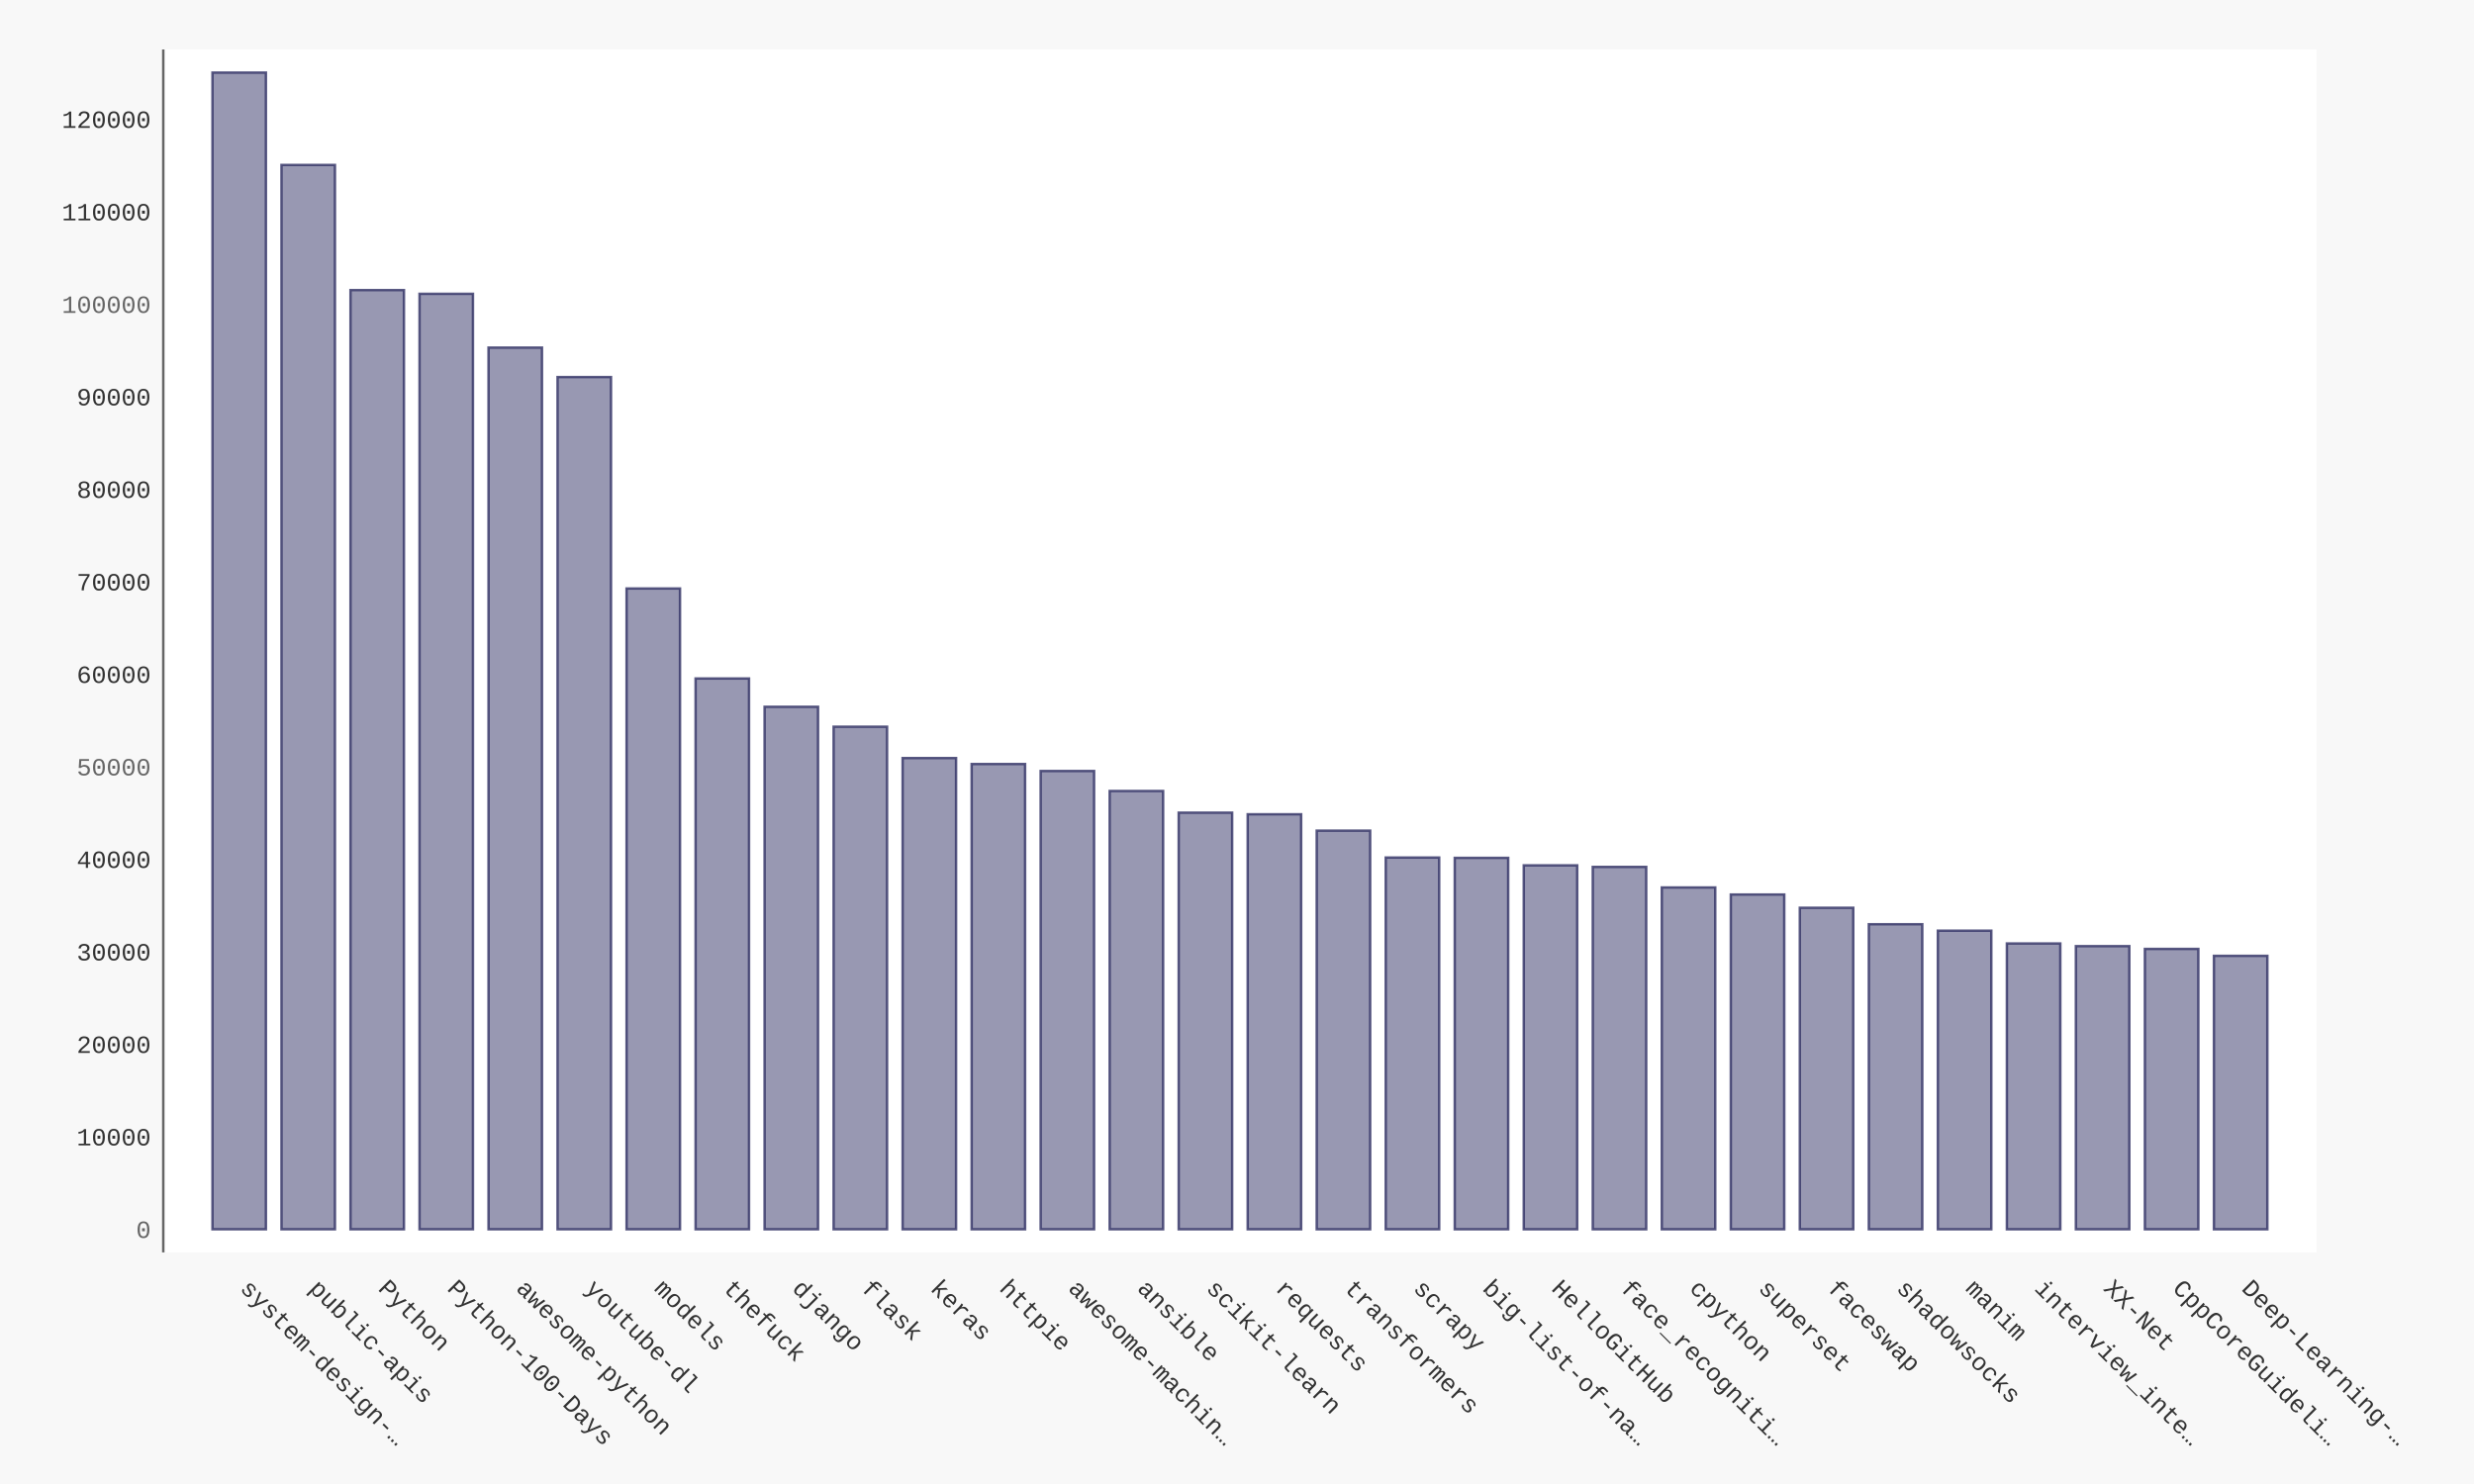
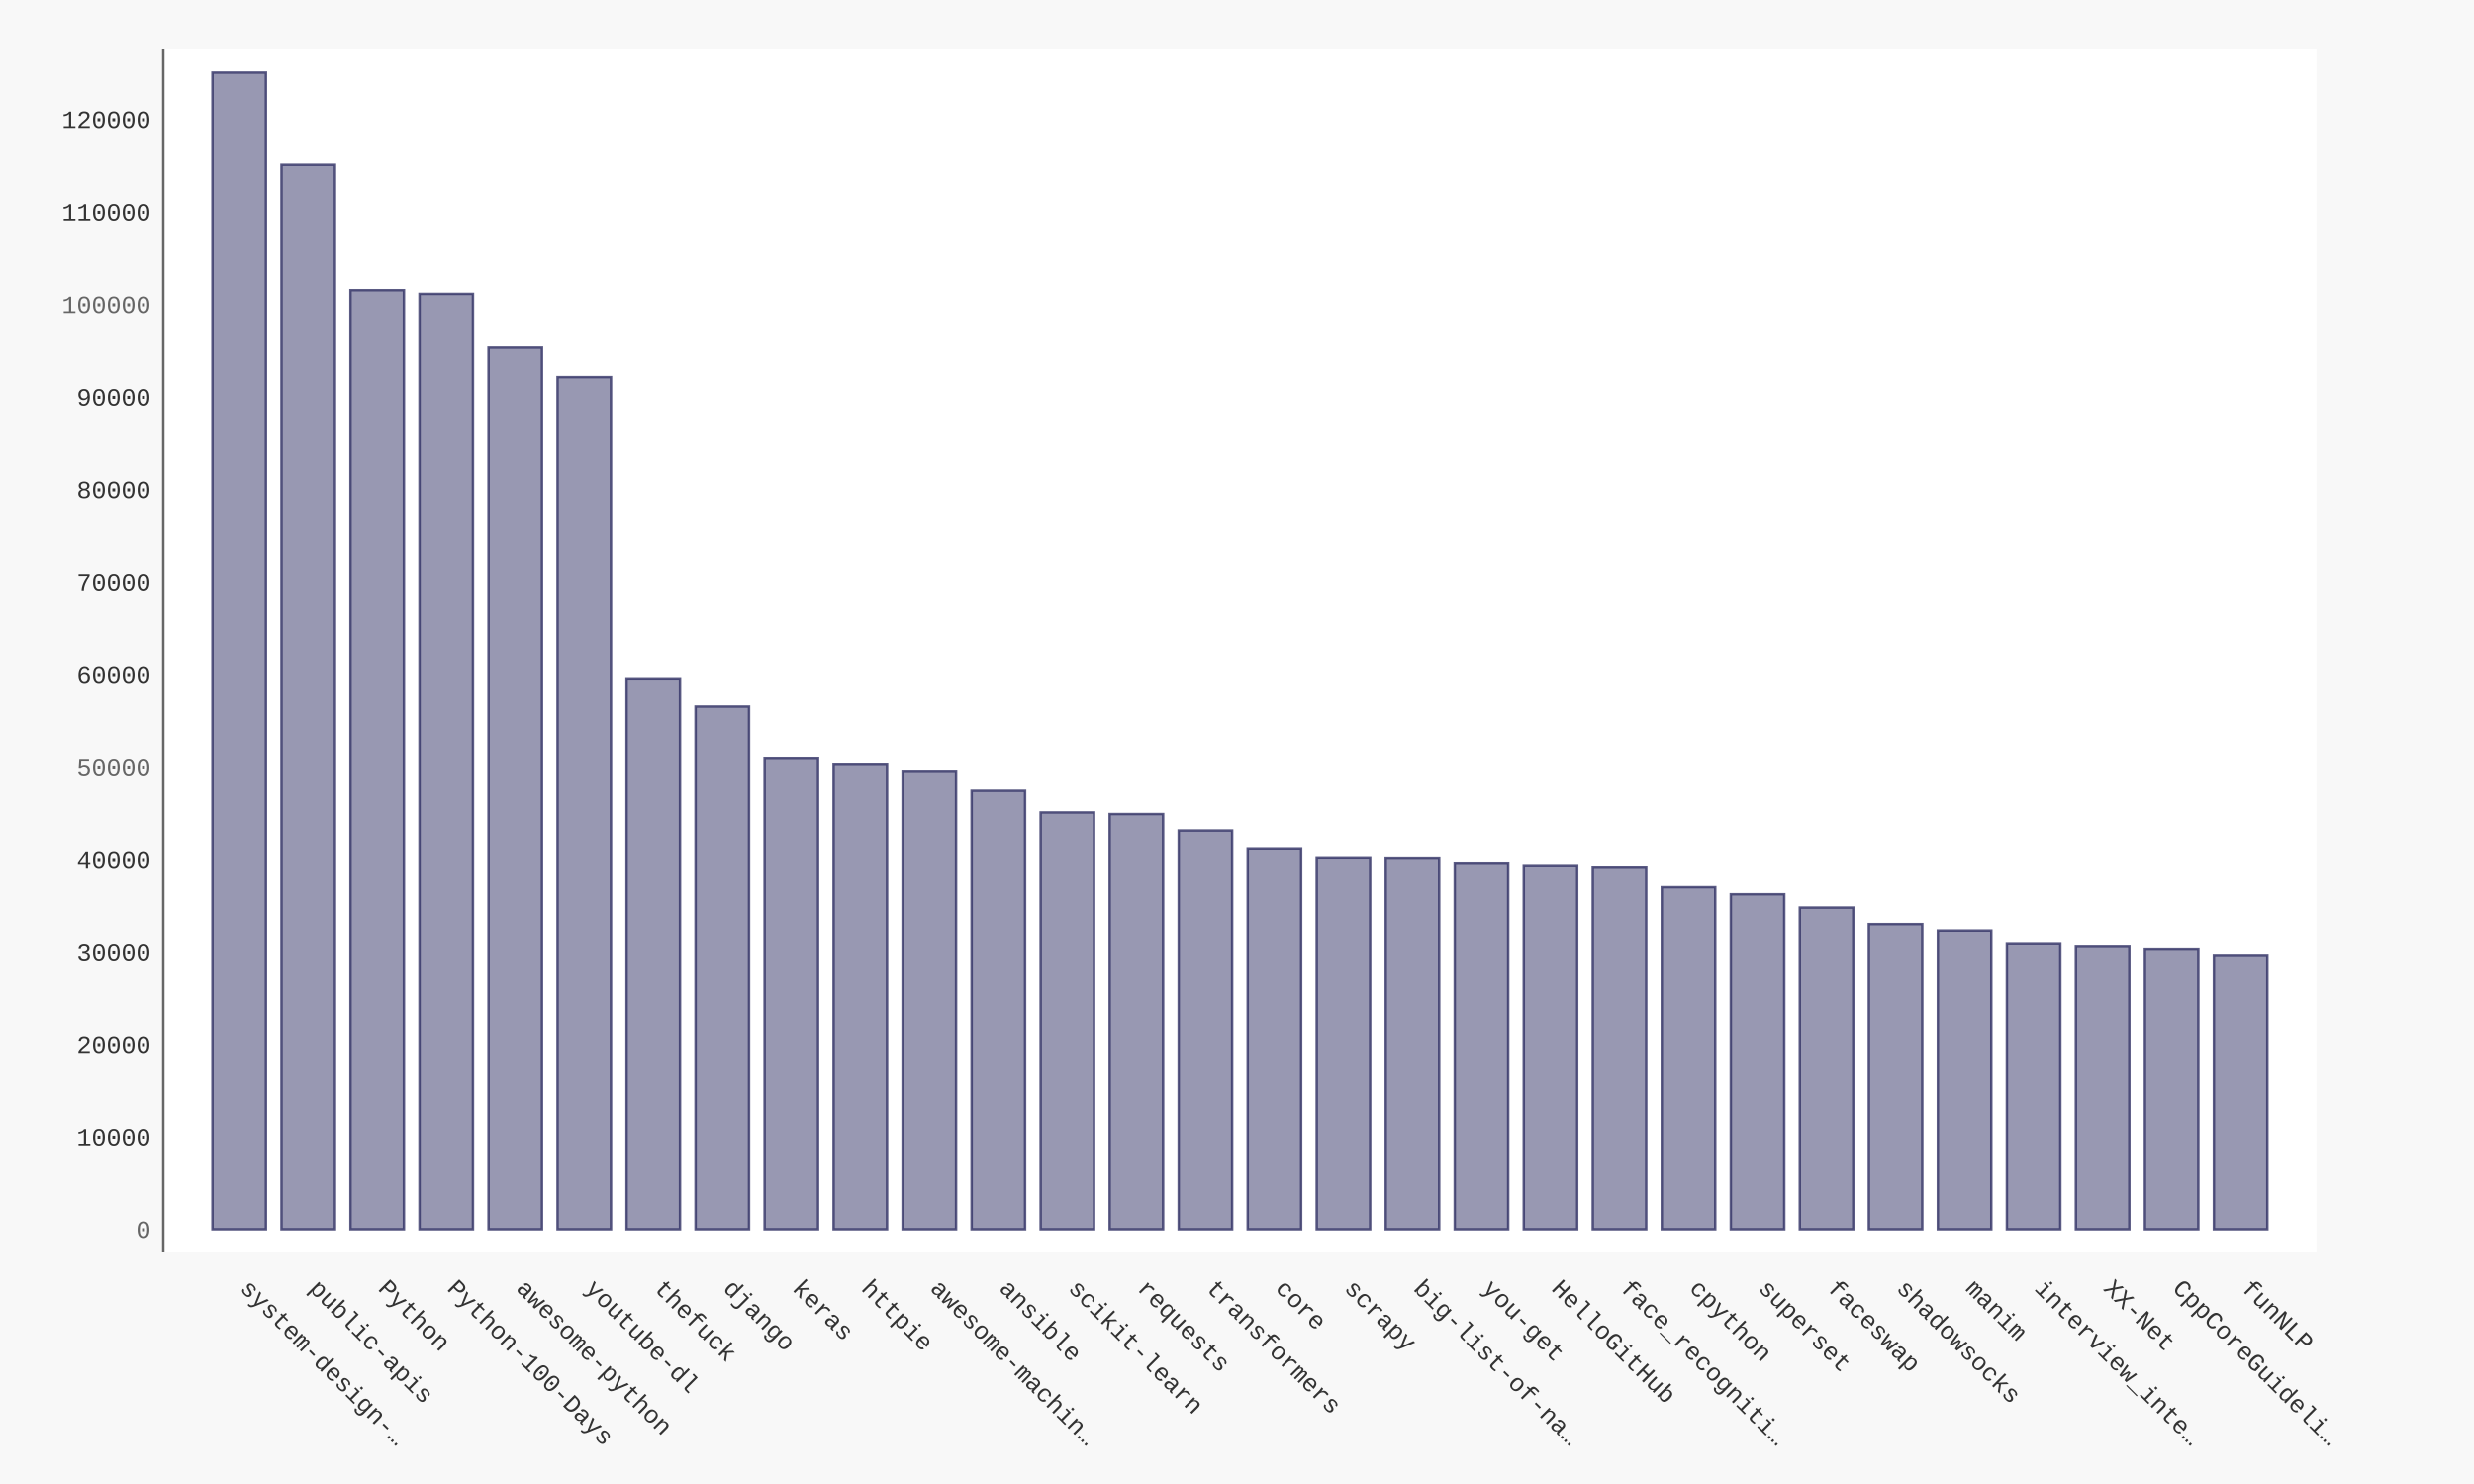
- <svg xmlns="http://www.w3.org/2000/svg" xmlns:xlink="http://www.w3.org/1999/xlink" id="chart-a53d19f3-2444-427d-b51e-643c7fe9f80d" class="pygal-chart" viewBox="0 0 1000 600">
+ <svg xmlns="http://www.w3.org/2000/svg" xmlns:xlink="http://www.w3.org/1999/xlink" id="chart-f883fb18-e5b2-44aa-9fe3-75aae80ef4ab" class="pygal-chart" viewBox="0 0 1000 600">
  <defs>
-     <style type="text/css">#chart-a53d19f3-2444-427d-b51e-643c7fe9f80d{-webkit-user-select:none;-webkit-font-smoothing:antialiased;font-family:Consolas,"Liberation Mono",Menlo,Courier,monospace}#chart-a53d19f3-2444-427d-b51e-643c7fe9f80d .title{font-family:Consolas,"Liberation Mono",Menlo,Courier,monospace;font-size:16px}#chart-a53d19f3-2444-427d-b51e-643c7fe9f80d .legends .legend text{font-family:Consolas,"Liberation Mono",Menlo,Courier,monospace;font-size:14px}#chart-a53d19f3-2444-427d-b51e-643c7fe9f80d .axis text{font-family:Consolas,"Liberation Mono",Menlo,Courier,monospace;font-size:10px}#chart-a53d19f3-2444-427d-b51e-643c7fe9f80d .axis text.major{font-family:Consolas,"Liberation Mono",Menlo,Courier,monospace;font-size:10px}#chart-a53d19f3-2444-427d-b51e-643c7fe9f80d .text-overlay text.value{font-family:Consolas,"Liberation Mono",Menlo,Courier,monospace;font-size:16px}#chart-a53d19f3-2444-427d-b51e-643c7fe9f80d .text-overlay text.label{font-family:Consolas,"Liberation Mono",Menlo,Courier,monospace;font-size:10px}#chart-a53d19f3-2444-427d-b51e-643c7fe9f80d .tooltip{font-family:Consolas,"Liberation Mono",Menlo,Courier,monospace;font-size:14px}#chart-a53d19f3-2444-427d-b51e-643c7fe9f80d text.no_data{font-family:Consolas,"Liberation Mono",Menlo,Courier,monospace;font-size:64px}
- #chart-a53d19f3-2444-427d-b51e-643c7fe9f80d{background-color:#f8f8f8}#chart-a53d19f3-2444-427d-b51e-643c7fe9f80d path,#chart-a53d19f3-2444-427d-b51e-643c7fe9f80d line,#chart-a53d19f3-2444-427d-b51e-643c7fe9f80d rect,#chart-a53d19f3-2444-427d-b51e-643c7fe9f80d circle{-webkit-transition:250ms ease-in;-moz-transition:250ms ease-in;transition:250ms ease-in}#chart-a53d19f3-2444-427d-b51e-643c7fe9f80d .graph &gt; .background{fill:#f8f8f8}#chart-a53d19f3-2444-427d-b51e-643c7fe9f80d .plot &gt; .background{fill:#ffffff}#chart-a53d19f3-2444-427d-b51e-643c7fe9f80d .graph{fill:#333}#chart-a53d19f3-2444-427d-b51e-643c7fe9f80d text.no_data{fill:#666}#chart-a53d19f3-2444-427d-b51e-643c7fe9f80d .title{fill:#666}#chart-a53d19f3-2444-427d-b51e-643c7fe9f80d .legends .legend text{fill:#333}#chart-a53d19f3-2444-427d-b51e-643c7fe9f80d .legends .legend:hover text{fill:#666}#chart-a53d19f3-2444-427d-b51e-643c7fe9f80d .axis .line{stroke:#666}#chart-a53d19f3-2444-427d-b51e-643c7fe9f80d .axis .guide.line{stroke:rgba(0,0,0,0.5)}#chart-a53d19f3-2444-427d-b51e-643c7fe9f80d .axis .major.line{stroke:#333}#chart-a53d19f3-2444-427d-b51e-643c7fe9f80d .axis text.major{fill:#666}#chart-a53d19f3-2444-427d-b51e-643c7fe9f80d .axis.y .guides:hover .guide.line,#chart-a53d19f3-2444-427d-b51e-643c7fe9f80d .line-graph .axis.x .guides:hover .guide.line,#chart-a53d19f3-2444-427d-b51e-643c7fe9f80d .stackedline-graph .axis.x .guides:hover .guide.line,#chart-a53d19f3-2444-427d-b51e-643c7fe9f80d .xy-graph .axis.x .guides:hover .guide.line{stroke:#666}#chart-a53d19f3-2444-427d-b51e-643c7fe9f80d .axis .guides:hover text{fill:#666}#chart-a53d19f3-2444-427d-b51e-643c7fe9f80d .reactive{fill-opacity:.5;stroke-opacity:.8}#chart-a53d19f3-2444-427d-b51e-643c7fe9f80d .ci{stroke:#333}#chart-a53d19f3-2444-427d-b51e-643c7fe9f80d .reactive.active,#chart-a53d19f3-2444-427d-b51e-643c7fe9f80d .active .reactive{fill-opacity:.9;stroke-opacity:.9;stroke-width:4}#chart-a53d19f3-2444-427d-b51e-643c7fe9f80d .ci .reactive.active{stroke-width:1.5}#chart-a53d19f3-2444-427d-b51e-643c7fe9f80d .series text{fill:#666}#chart-a53d19f3-2444-427d-b51e-643c7fe9f80d .tooltip rect{fill:#ffffff;stroke:#666;-webkit-transition:opacity 250ms ease-in;-moz-transition:opacity 250ms ease-in;transition:opacity 250ms ease-in}#chart-a53d19f3-2444-427d-b51e-643c7fe9f80d .tooltip .label{fill:#333}#chart-a53d19f3-2444-427d-b51e-643c7fe9f80d .tooltip .label{fill:#333}#chart-a53d19f3-2444-427d-b51e-643c7fe9f80d .tooltip .legend{font-size:.8em;fill:rgba(0,0,0,0.5)}#chart-a53d19f3-2444-427d-b51e-643c7fe9f80d .tooltip .x_label{font-size:.6em;fill:#666}#chart-a53d19f3-2444-427d-b51e-643c7fe9f80d .tooltip .xlink{font-size:.5em;text-decoration:underline}#chart-a53d19f3-2444-427d-b51e-643c7fe9f80d .tooltip .value{font-size:1.5em}#chart-a53d19f3-2444-427d-b51e-643c7fe9f80d .bound{font-size:.5em}#chart-a53d19f3-2444-427d-b51e-643c7fe9f80d .max-value{font-size:.75em;fill:rgba(0,0,0,0.5)}#chart-a53d19f3-2444-427d-b51e-643c7fe9f80d .map-element{fill:#ffffff;stroke:rgba(0,0,0,0.5) !important}#chart-a53d19f3-2444-427d-b51e-643c7fe9f80d .map-element .reactive{fill-opacity:inherit;stroke-opacity:inherit}#chart-a53d19f3-2444-427d-b51e-643c7fe9f80d .color-0,#chart-a53d19f3-2444-427d-b51e-643c7fe9f80d .color-0 a:visited{stroke:#333366;fill:#333366}#chart-a53d19f3-2444-427d-b51e-643c7fe9f80d .text-overlay .color-0 text{fill:black}
- #chart-a53d19f3-2444-427d-b51e-643c7fe9f80d text.no_data{text-anchor:middle}#chart-a53d19f3-2444-427d-b51e-643c7fe9f80d .guide.line{fill:none}#chart-a53d19f3-2444-427d-b51e-643c7fe9f80d .centered{text-anchor:middle}#chart-a53d19f3-2444-427d-b51e-643c7fe9f80d .title{text-anchor:middle}#chart-a53d19f3-2444-427d-b51e-643c7fe9f80d .legends .legend text{fill-opacity:1}#chart-a53d19f3-2444-427d-b51e-643c7fe9f80d .axis.x text{text-anchor:middle}#chart-a53d19f3-2444-427d-b51e-643c7fe9f80d .axis.x:not(.web) text[transform]{text-anchor:start}#chart-a53d19f3-2444-427d-b51e-643c7fe9f80d .axis.x:not(.web) text[transform].backwards{text-anchor:end}#chart-a53d19f3-2444-427d-b51e-643c7fe9f80d .axis.y text{text-anchor:end}#chart-a53d19f3-2444-427d-b51e-643c7fe9f80d .axis.y text[transform].backwards{text-anchor:start}#chart-a53d19f3-2444-427d-b51e-643c7fe9f80d .axis.y2 text{text-anchor:start}#chart-a53d19f3-2444-427d-b51e-643c7fe9f80d .axis.y2 text[transform].backwards{text-anchor:end}#chart-a53d19f3-2444-427d-b51e-643c7fe9f80d .axis .guide.line{stroke-dasharray:4,4}#chart-a53d19f3-2444-427d-b51e-643c7fe9f80d .axis .major.guide.line{stroke-dasharray:6,6}#chart-a53d19f3-2444-427d-b51e-643c7fe9f80d .horizontal .axis.y .guide.line,#chart-a53d19f3-2444-427d-b51e-643c7fe9f80d .horizontal .axis.y2 .guide.line,#chart-a53d19f3-2444-427d-b51e-643c7fe9f80d .vertical .axis.x .guide.line{opacity:0}#chart-a53d19f3-2444-427d-b51e-643c7fe9f80d .horizontal .axis.always_show .guide.line,#chart-a53d19f3-2444-427d-b51e-643c7fe9f80d .vertical .axis.always_show .guide.line{opacity:1 !important}#chart-a53d19f3-2444-427d-b51e-643c7fe9f80d .axis.y .guides:hover .guide.line,#chart-a53d19f3-2444-427d-b51e-643c7fe9f80d .axis.y2 .guides:hover .guide.line,#chart-a53d19f3-2444-427d-b51e-643c7fe9f80d .axis.x .guides:hover .guide.line{opacity:1}#chart-a53d19f3-2444-427d-b51e-643c7fe9f80d .axis .guides:hover text{opacity:1}#chart-a53d19f3-2444-427d-b51e-643c7fe9f80d .nofill{fill:none}#chart-a53d19f3-2444-427d-b51e-643c7fe9f80d .subtle-fill{fill-opacity:.2}#chart-a53d19f3-2444-427d-b51e-643c7fe9f80d .dot{stroke-width:1px;fill-opacity:1}#chart-a53d19f3-2444-427d-b51e-643c7fe9f80d .dot.active{stroke-width:5px}#chart-a53d19f3-2444-427d-b51e-643c7fe9f80d .dot.negative{fill:transparent}#chart-a53d19f3-2444-427d-b51e-643c7fe9f80d text,#chart-a53d19f3-2444-427d-b51e-643c7fe9f80d tspan{stroke:none !important}#chart-a53d19f3-2444-427d-b51e-643c7fe9f80d .series text.active{opacity:1}#chart-a53d19f3-2444-427d-b51e-643c7fe9f80d .tooltip rect{fill-opacity:.95;stroke-width:.5}#chart-a53d19f3-2444-427d-b51e-643c7fe9f80d .tooltip text{fill-opacity:1}#chart-a53d19f3-2444-427d-b51e-643c7fe9f80d .showable{visibility:hidden}#chart-a53d19f3-2444-427d-b51e-643c7fe9f80d .showable.shown{visibility:visible}#chart-a53d19f3-2444-427d-b51e-643c7fe9f80d .gauge-background{fill:rgba(229,229,229,1);stroke:none}#chart-a53d19f3-2444-427d-b51e-643c7fe9f80d .bg-lines{stroke:#f8f8f8;stroke-width:2px}</style>
+     <style type="text/css">#chart-f883fb18-e5b2-44aa-9fe3-75aae80ef4ab{-webkit-user-select:none;-webkit-font-smoothing:antialiased;font-family:Consolas,"Liberation Mono",Menlo,Courier,monospace}#chart-f883fb18-e5b2-44aa-9fe3-75aae80ef4ab .title{font-family:Consolas,"Liberation Mono",Menlo,Courier,monospace;font-size:16px}#chart-f883fb18-e5b2-44aa-9fe3-75aae80ef4ab .legends .legend text{font-family:Consolas,"Liberation Mono",Menlo,Courier,monospace;font-size:14px}#chart-f883fb18-e5b2-44aa-9fe3-75aae80ef4ab .axis text{font-family:Consolas,"Liberation Mono",Menlo,Courier,monospace;font-size:10px}#chart-f883fb18-e5b2-44aa-9fe3-75aae80ef4ab .axis text.major{font-family:Consolas,"Liberation Mono",Menlo,Courier,monospace;font-size:10px}#chart-f883fb18-e5b2-44aa-9fe3-75aae80ef4ab .text-overlay text.value{font-family:Consolas,"Liberation Mono",Menlo,Courier,monospace;font-size:16px}#chart-f883fb18-e5b2-44aa-9fe3-75aae80ef4ab .text-overlay text.label{font-family:Consolas,"Liberation Mono",Menlo,Courier,monospace;font-size:10px}#chart-f883fb18-e5b2-44aa-9fe3-75aae80ef4ab .tooltip{font-family:Consolas,"Liberation Mono",Menlo,Courier,monospace;font-size:14px}#chart-f883fb18-e5b2-44aa-9fe3-75aae80ef4ab text.no_data{font-family:Consolas,"Liberation Mono",Menlo,Courier,monospace;font-size:64px}
+ #chart-f883fb18-e5b2-44aa-9fe3-75aae80ef4ab{background-color:#f8f8f8}#chart-f883fb18-e5b2-44aa-9fe3-75aae80ef4ab path,#chart-f883fb18-e5b2-44aa-9fe3-75aae80ef4ab line,#chart-f883fb18-e5b2-44aa-9fe3-75aae80ef4ab rect,#chart-f883fb18-e5b2-44aa-9fe3-75aae80ef4ab circle{-webkit-transition:250ms ease-in;-moz-transition:250ms ease-in;transition:250ms ease-in}#chart-f883fb18-e5b2-44aa-9fe3-75aae80ef4ab .graph &gt; .background{fill:#f8f8f8}#chart-f883fb18-e5b2-44aa-9fe3-75aae80ef4ab .plot &gt; .background{fill:#ffffff}#chart-f883fb18-e5b2-44aa-9fe3-75aae80ef4ab .graph{fill:#333}#chart-f883fb18-e5b2-44aa-9fe3-75aae80ef4ab text.no_data{fill:#666}#chart-f883fb18-e5b2-44aa-9fe3-75aae80ef4ab .title{fill:#666}#chart-f883fb18-e5b2-44aa-9fe3-75aae80ef4ab .legends .legend text{fill:#333}#chart-f883fb18-e5b2-44aa-9fe3-75aae80ef4ab .legends .legend:hover text{fill:#666}#chart-f883fb18-e5b2-44aa-9fe3-75aae80ef4ab .axis .line{stroke:#666}#chart-f883fb18-e5b2-44aa-9fe3-75aae80ef4ab .axis .guide.line{stroke:rgba(0,0,0,0.5)}#chart-f883fb18-e5b2-44aa-9fe3-75aae80ef4ab .axis .major.line{stroke:#333}#chart-f883fb18-e5b2-44aa-9fe3-75aae80ef4ab .axis text.major{fill:#666}#chart-f883fb18-e5b2-44aa-9fe3-75aae80ef4ab .axis.y .guides:hover .guide.line,#chart-f883fb18-e5b2-44aa-9fe3-75aae80ef4ab .line-graph .axis.x .guides:hover .guide.line,#chart-f883fb18-e5b2-44aa-9fe3-75aae80ef4ab .stackedline-graph .axis.x .guides:hover .guide.line,#chart-f883fb18-e5b2-44aa-9fe3-75aae80ef4ab .xy-graph .axis.x .guides:hover .guide.line{stroke:#666}#chart-f883fb18-e5b2-44aa-9fe3-75aae80ef4ab .axis .guides:hover text{fill:#666}#chart-f883fb18-e5b2-44aa-9fe3-75aae80ef4ab .reactive{fill-opacity:.5;stroke-opacity:.8}#chart-f883fb18-e5b2-44aa-9fe3-75aae80ef4ab .ci{stroke:#333}#chart-f883fb18-e5b2-44aa-9fe3-75aae80ef4ab .reactive.active,#chart-f883fb18-e5b2-44aa-9fe3-75aae80ef4ab .active .reactive{fill-opacity:.9;stroke-opacity:.9;stroke-width:4}#chart-f883fb18-e5b2-44aa-9fe3-75aae80ef4ab .ci .reactive.active{stroke-width:1.5}#chart-f883fb18-e5b2-44aa-9fe3-75aae80ef4ab .series text{fill:#666}#chart-f883fb18-e5b2-44aa-9fe3-75aae80ef4ab .tooltip rect{fill:#ffffff;stroke:#666;-webkit-transition:opacity 250ms ease-in;-moz-transition:opacity 250ms ease-in;transition:opacity 250ms ease-in}#chart-f883fb18-e5b2-44aa-9fe3-75aae80ef4ab .tooltip .label{fill:#333}#chart-f883fb18-e5b2-44aa-9fe3-75aae80ef4ab .tooltip .label{fill:#333}#chart-f883fb18-e5b2-44aa-9fe3-75aae80ef4ab .tooltip .legend{font-size:.8em;fill:rgba(0,0,0,0.5)}#chart-f883fb18-e5b2-44aa-9fe3-75aae80ef4ab .tooltip .x_label{font-size:.6em;fill:#666}#chart-f883fb18-e5b2-44aa-9fe3-75aae80ef4ab .tooltip .xlink{font-size:.5em;text-decoration:underline}#chart-f883fb18-e5b2-44aa-9fe3-75aae80ef4ab .tooltip .value{font-size:1.5em}#chart-f883fb18-e5b2-44aa-9fe3-75aae80ef4ab .bound{font-size:.5em}#chart-f883fb18-e5b2-44aa-9fe3-75aae80ef4ab .max-value{font-size:.75em;fill:rgba(0,0,0,0.5)}#chart-f883fb18-e5b2-44aa-9fe3-75aae80ef4ab .map-element{fill:#ffffff;stroke:rgba(0,0,0,0.5) !important}#chart-f883fb18-e5b2-44aa-9fe3-75aae80ef4ab .map-element .reactive{fill-opacity:inherit;stroke-opacity:inherit}#chart-f883fb18-e5b2-44aa-9fe3-75aae80ef4ab .color-0,#chart-f883fb18-e5b2-44aa-9fe3-75aae80ef4ab .color-0 a:visited{stroke:#333366;fill:#333366}#chart-f883fb18-e5b2-44aa-9fe3-75aae80ef4ab .text-overlay .color-0 text{fill:black}
+ #chart-f883fb18-e5b2-44aa-9fe3-75aae80ef4ab text.no_data{text-anchor:middle}#chart-f883fb18-e5b2-44aa-9fe3-75aae80ef4ab .guide.line{fill:none}#chart-f883fb18-e5b2-44aa-9fe3-75aae80ef4ab .centered{text-anchor:middle}#chart-f883fb18-e5b2-44aa-9fe3-75aae80ef4ab .title{text-anchor:middle}#chart-f883fb18-e5b2-44aa-9fe3-75aae80ef4ab .legends .legend text{fill-opacity:1}#chart-f883fb18-e5b2-44aa-9fe3-75aae80ef4ab .axis.x text{text-anchor:middle}#chart-f883fb18-e5b2-44aa-9fe3-75aae80ef4ab .axis.x:not(.web) text[transform]{text-anchor:start}#chart-f883fb18-e5b2-44aa-9fe3-75aae80ef4ab .axis.x:not(.web) text[transform].backwards{text-anchor:end}#chart-f883fb18-e5b2-44aa-9fe3-75aae80ef4ab .axis.y text{text-anchor:end}#chart-f883fb18-e5b2-44aa-9fe3-75aae80ef4ab .axis.y text[transform].backwards{text-anchor:start}#chart-f883fb18-e5b2-44aa-9fe3-75aae80ef4ab .axis.y2 text{text-anchor:start}#chart-f883fb18-e5b2-44aa-9fe3-75aae80ef4ab .axis.y2 text[transform].backwards{text-anchor:end}#chart-f883fb18-e5b2-44aa-9fe3-75aae80ef4ab .axis .guide.line{stroke-dasharray:4,4}#chart-f883fb18-e5b2-44aa-9fe3-75aae80ef4ab .axis .major.guide.line{stroke-dasharray:6,6}#chart-f883fb18-e5b2-44aa-9fe3-75aae80ef4ab .horizontal .axis.y .guide.line,#chart-f883fb18-e5b2-44aa-9fe3-75aae80ef4ab .horizontal .axis.y2 .guide.line,#chart-f883fb18-e5b2-44aa-9fe3-75aae80ef4ab .vertical .axis.x .guide.line{opacity:0}#chart-f883fb18-e5b2-44aa-9fe3-75aae80ef4ab .horizontal .axis.always_show .guide.line,#chart-f883fb18-e5b2-44aa-9fe3-75aae80ef4ab .vertical .axis.always_show .guide.line{opacity:1 !important}#chart-f883fb18-e5b2-44aa-9fe3-75aae80ef4ab .axis.y .guides:hover .guide.line,#chart-f883fb18-e5b2-44aa-9fe3-75aae80ef4ab .axis.y2 .guides:hover .guide.line,#chart-f883fb18-e5b2-44aa-9fe3-75aae80ef4ab .axis.x .guides:hover .guide.line{opacity:1}#chart-f883fb18-e5b2-44aa-9fe3-75aae80ef4ab .axis .guides:hover text{opacity:1}#chart-f883fb18-e5b2-44aa-9fe3-75aae80ef4ab .nofill{fill:none}#chart-f883fb18-e5b2-44aa-9fe3-75aae80ef4ab .subtle-fill{fill-opacity:.2}#chart-f883fb18-e5b2-44aa-9fe3-75aae80ef4ab .dot{stroke-width:1px;fill-opacity:1}#chart-f883fb18-e5b2-44aa-9fe3-75aae80ef4ab .dot.active{stroke-width:5px}#chart-f883fb18-e5b2-44aa-9fe3-75aae80ef4ab .dot.negative{fill:transparent}#chart-f883fb18-e5b2-44aa-9fe3-75aae80ef4ab text,#chart-f883fb18-e5b2-44aa-9fe3-75aae80ef4ab tspan{stroke:none !important}#chart-f883fb18-e5b2-44aa-9fe3-75aae80ef4ab .series text.active{opacity:1}#chart-f883fb18-e5b2-44aa-9fe3-75aae80ef4ab .tooltip rect{fill-opacity:.95;stroke-width:.5}#chart-f883fb18-e5b2-44aa-9fe3-75aae80ef4ab .tooltip text{fill-opacity:1}#chart-f883fb18-e5b2-44aa-9fe3-75aae80ef4ab .showable{visibility:hidden}#chart-f883fb18-e5b2-44aa-9fe3-75aae80ef4ab .showable.shown{visibility:visible}#chart-f883fb18-e5b2-44aa-9fe3-75aae80ef4ab .gauge-background{fill:rgba(229,229,229,1);stroke:none}#chart-f883fb18-e5b2-44aa-9fe3-75aae80ef4ab .bg-lines{stroke:#f8f8f8;stroke-width:2px}</style>
  </defs>
  <g class="graph bar-graph vertical">
    <rect x="0" y="0" width="1000" height="600" class="background" />
    <g transform="translate(66, 20)" class="plot">
      <rect x="0" y="0" width="870.36" height="486.36" class="background" />
      <g class="axis y">
        <g class="guides">
          <text x="-5" y="480.507" class="major">0</text>
        </g>
        <g class="guides">
-           <text x="-5" y="443.106" class="">10000</text>
-         </g>
-         <g class="guides">
-           <text x="-5" y="405.705" class="">20000</text>
-         </g>
-         <g class="guides">
-           <text x="-5" y="368.304" class="">30000</text>
-         </g>
-         <g class="guides">
-           <text x="-5" y="330.903" class="">40000</text>
-         </g>
-         <g class="guides">
-           <text x="-5" y="293.502" class="major">50000</text>
-         </g>
-         <g class="guides">
-           <text x="-5" y="256.101" class="">60000</text>
-         </g>
-         <g class="guides">
-           <text x="-5" y="218.701" class="">70000</text>
-         </g>
-         <g class="guides">
-           <text x="-5" y="181.3" class="">80000</text>
-         </g>
-         <g class="guides">
-           <text x="-5" y="143.899" class="">90000</text>
-         </g>
-         <g class="guides">
-           <text x="-5" y="106.498" class="major">100000</text>
-         </g>
-         <g class="guides">
-           <text x="-5" y="69.097" class="">110000</text>
-         </g>
-         <g class="guides">
-           <text x="-5" y="31.696" class="">120000</text>
+           <text x="-5" y="443.107" class="">10000</text>
+         </g>
+         <g class="guides">
+           <text x="-5" y="405.707" class="">20000</text>
+         </g>
+         <g class="guides">
+           <text x="-5" y="368.306" class="">30000</text>
+         </g>
+         <g class="guides">
+           <text x="-5" y="330.906" class="">40000</text>
+         </g>
+         <g class="guides">
+           <text x="-5" y="293.505" class="major">50000</text>
+         </g>
+         <g class="guides">
+           <text x="-5" y="256.105" class="">60000</text>
+         </g>
+         <g class="guides">
+           <text x="-5" y="218.705" class="">70000</text>
+         </g>
+         <g class="guides">
+           <text x="-5" y="181.304" class="">80000</text>
+         </g>
+         <g class="guides">
+           <text x="-5" y="143.904" class="">90000</text>
+         </g>
+         <g class="guides">
+           <text x="-5" y="106.504" class="major">100000</text>
+         </g>
+         <g class="guides">
+           <text x="-5" y="69.103" class="">110000</text>
+         </g>
+         <g class="guides">
+           <text x="-5" y="31.703" class="">120000</text>
        </g>
      </g>
      <g class="axis x">
        <path d="M0 0 v486.36" class="line" />
        <g class="guides">
          <path d="M30.686 0 v486.36" class="guide line" />
          <text x="30.686" y="501.36" class="" transform="rotate(45 30.68578 501.3604)">system-design-…</text>
        </g>
        <g class="guides">
          <path d="M58.582 0 v486.36" class="guide line" />
          <text x="58.582" y="501.36" class="" transform="rotate(45 58.58195 501.3604)">public-apis</text>
        </g>
        <g class="guides">
          <path d="M86.478 0 v486.36" class="guide line" />
          <text x="86.478" y="501.36" class="" transform="rotate(45 86.47812 501.3604)">Python</text>
        </g>
        <g class="guides">
          <path d="M114.374 0 v486.36" class="guide line" />
          <text x="114.374" y="501.36" class="" transform="rotate(45 114.3743 501.3604)">Python-100-Days</text>
        </g>
        <g class="guides">
          <path d="M142.27 0 v486.36" class="guide line" />
          <text x="142.27" y="501.36" class="" transform="rotate(45 142.2704 501.3604)">awesome-python</text>
        </g>
        <g class="guides">
          <path d="M170.167 0 v486.36" class="guide line" />
          <text x="170.167" y="501.36" class="" transform="rotate(45 170.1666 501.3604)">youtube-dl</text>
        </g>
        <g class="guides">
          <path d="M198.063 0 v486.36" class="guide line" />
-           <text x="198.063" y="501.36" class="" transform="rotate(45 198.0628 501.3604)">models</text>
+           <text x="198.063" y="501.36" class="" transform="rotate(45 198.0628 501.3604)">thefuck</text>
        </g>
        <g class="guides">
          <path d="M225.959 0 v486.36" class="guide line" />
-           <text x="225.959" y="501.36" class="" transform="rotate(45 225.9589 501.3604)">thefuck</text>
+           <text x="225.959" y="501.36" class="" transform="rotate(45 225.9589 501.3604)">django</text>
        </g>
        <g class="guides">
          <path d="M253.855 0 v486.36" class="guide line" />
-           <text x="253.855" y="501.36" class="" transform="rotate(45 253.8551 501.3604)">django</text>
+           <text x="253.855" y="501.36" class="" transform="rotate(45 253.8551 501.3604)">keras</text>
        </g>
        <g class="guides">
          <path d="M281.751 0 v486.36" class="guide line" />
-           <text x="281.751" y="501.36" class="" transform="rotate(45 281.7513 501.3604)">flask</text>
+           <text x="281.751" y="501.36" class="" transform="rotate(45 281.7513 501.3604)">httpie</text>
        </g>
        <g class="guides">
          <path d="M309.647 0 v486.36" class="guide line" />
-           <text x="309.647" y="501.36" class="" transform="rotate(45 309.6474 501.3604)">keras</text>
+           <text x="309.647" y="501.36" class="" transform="rotate(45 309.6474 501.3604)">awesome-machin…</text>
        </g>
        <g class="guides">
          <path d="M337.544 0 v486.36" class="guide line" />
-           <text x="337.544" y="501.36" class="" transform="rotate(45 337.5436 501.3604)">httpie</text>
+           <text x="337.544" y="501.36" class="" transform="rotate(45 337.5436 501.3604)">ansible</text>
        </g>
        <g class="guides">
          <path d="M365.44 0 v486.36" class="guide line" />
-           <text x="365.44" y="501.36" class="" transform="rotate(45 365.4398 501.3604)">awesome-machin…</text>
+           <text x="365.44" y="501.36" class="" transform="rotate(45 365.4398 501.3604)">scikit-learn</text>
        </g>
        <g class="guides">
          <path d="M393.336 0 v486.36" class="guide line" />
-           <text x="393.336" y="501.36" class="" transform="rotate(45 393.3359 501.3604)">ansible</text>
+           <text x="393.336" y="501.36" class="" transform="rotate(45 393.3359 501.3604)">requests</text>
        </g>
        <g class="guides">
          <path d="M421.232 0 v486.36" class="guide line" />
-           <text x="421.232" y="501.36" class="" transform="rotate(45 421.2321 501.3604)">scikit-learn</text>
+           <text x="421.232" y="501.36" class="" transform="rotate(45 421.2321 501.3604)">transformers</text>
        </g>
        <g class="guides">
          <path d="M449.128 0 v486.36" class="guide line" />
-           <text x="449.128" y="501.36" class="" transform="rotate(45 449.1283 501.3604)">requests</text>
+           <text x="449.128" y="501.36" class="" transform="rotate(45 449.1283 501.3604)">core</text>
        </g>
        <g class="guides">
          <path d="M477.024 0 v486.36" class="guide line" />
-           <text x="477.024" y="501.36" class="" transform="rotate(45 477.0244 501.3604)">transformers</text>
+           <text x="477.024" y="501.36" class="" transform="rotate(45 477.0244 501.3604)">scrapy</text>
        </g>
        <g class="guides">
          <path d="M504.921 0 v486.36" class="guide line" />
-           <text x="504.921" y="501.36" class="" transform="rotate(45 504.9206 501.3604)">scrapy</text>
+           <text x="504.921" y="501.36" class="" transform="rotate(45 504.9206 501.3604)">big-list-of-na…</text>
        </g>
        <g class="guides">
          <path d="M532.817 0 v486.36" class="guide line" />
-           <text x="532.817" y="501.36" class="" transform="rotate(45 532.8168 501.3604)">big-list-of-na…</text>
+           <text x="532.817" y="501.36" class="" transform="rotate(45 532.8168 501.3604)">you-get</text>
        </g>
        <g class="guides">
          <path d="M560.713 0 v486.36" class="guide line" />
          <text x="560.713" y="501.36" class="" transform="rotate(45 560.7129 501.3604)">HelloGitHub</text>
        </g>
        <g class="guides">
          <path d="M588.609 0 v486.36" class="guide line" />
          <text x="588.609" y="501.36" class="" transform="rotate(45 588.6091 501.3604)">face_recogniti…</text>
        </g>
        <g class="guides">
          <path d="M616.505 0 v486.36" class="guide line" />
          <text x="616.505" y="501.36" class="" transform="rotate(45 616.5053 501.3604)">cpython</text>
        </g>
        <g class="guides">
          <path d="M644.401 0 v486.36" class="guide line" />
          <text x="644.401" y="501.36" class="" transform="rotate(45 644.4014 501.3604)">superset</text>
        </g>
        <g class="guides">
          <path d="M672.298 0 v486.36" class="guide line" />
          <text x="672.298" y="501.36" class="" transform="rotate(45 672.2976 501.3604)">faceswap</text>
        </g>
        <g class="guides">
          <path d="M700.194 0 v486.36" class="guide line" />
          <text x="700.194" y="501.36" class="" transform="rotate(45 700.1938 501.3604)">shadowsocks</text>
        </g>
        <g class="guides">
          <path d="M728.09 0 v486.36" class="guide line" />
          <text x="728.09" y="501.36" class="" transform="rotate(45 728.0899 501.3604)">manim</text>
        </g>
        <g class="guides">
          <path d="M755.986 0 v486.36" class="guide line" />
          <text x="755.986" y="501.36" class="" transform="rotate(45 755.9861 501.3604)">interview_inte…</text>
        </g>
        <g class="guides">
          <path d="M783.882 0 v486.36" class="guide line" />
          <text x="783.882" y="501.36" class="" transform="rotate(45 783.8823 501.3604)">XX-Net</text>
        </g>
        <g class="guides">
          <path d="M811.778 0 v486.36" class="guide line" />
          <text x="811.778" y="501.36" class="" transform="rotate(45 811.7784 501.3604)">CppCoreGuideli…</text>
        </g>
        <g class="guides">
          <path d="M839.675 0 v486.36" class="guide line" />
-           <text x="839.675" y="501.36" class="" transform="rotate(45 839.6746 501.3604)">Deep-Learning-…</text>
+           <text x="839.675" y="501.36" class="" transform="rotate(45 839.6746 501.3604)">funNLP</text>
        </g>
      </g>
      <g class="series serie-0 color-0">
        <g class="bars">
          <g class="bar">
            <a target="_blank" xlink:href="https://github.com/donnemartin/system-design-primer">
              <rect x="19.884" y="9.353" rx="0" ry="0" width="21.603" height="467.654" class="rect reactive tooltip-trigger" />
            </a>
          </g>
          <g class="bar">
            <a target="_blank" xlink:href="https://github.com/public-apis/public-apis">
-               <rect x="47.781" y="46.694" rx="0" ry="0" width="21.603" height="430.313" class="rect reactive tooltip-trigger" />
+               <rect x="47.781" y="46.66" rx="0" ry="0" width="21.603" height="430.347" class="rect reactive tooltip-trigger" />
            </a>
          </g>
          <g class="bar">
            <a target="_blank" xlink:href="https://github.com/TheAlgorithms/Python">
-               <rect x="75.677" y="97.29" rx="0" ry="0" width="21.603" height="379.717" class="rect reactive tooltip-trigger" />
+               <rect x="75.677" y="97.296" rx="0" ry="0" width="21.603" height="379.711" class="rect reactive tooltip-trigger" />
            </a>
          </g>
          <g class="bar">
            <a target="_blank" xlink:href="https://github.com/jackfrued/Python-100-Days">
-               <rect x="103.573" y="98.79" rx="0" ry="0" width="21.603" height="378.217" class="rect reactive tooltip-trigger" />
+               <rect x="103.573" y="98.792" rx="0" ry="0" width="21.603" height="378.215" class="rect reactive tooltip-trigger" />
            </a>
          </g>
          <g class="bar">
            <a target="_blank" xlink:href="https://github.com/vinta/awesome-python">
-               <rect x="131.469" y="120.542" rx="0" ry="0" width="21.603" height="356.465" class="rect reactive tooltip-trigger" />
+               <rect x="131.469" y="120.544" rx="0" ry="0" width="21.603" height="356.463" class="rect reactive tooltip-trigger" />
            </a>
          </g>
          <g class="bar">
            <a target="_blank" xlink:href="https://github.com/ytdl-org/youtube-dl">
-               <rect x="159.365" y="132.451" rx="0" ry="0" width="21.603" height="344.556" class="rect reactive tooltip-trigger" />
-             </a>
-           </g>
-           <g class="bar">
-             <a target="_blank" xlink:href="https://github.com/tensorflow/models">
-               <rect x="187.261" y="217.938" rx="0" ry="0" width="21.603" height="259.069" class="rect reactive tooltip-trigger" />
+               <rect x="159.365" y="132.453" rx="0" ry="0" width="21.603" height="344.555" class="rect reactive tooltip-trigger" />
            </a>
          </g>
          <g class="bar">
            <a target="_blank" xlink:href="https://github.com/nvbn/thefuck">
-               <rect x="215.158" y="254.322" rx="0" ry="0" width="21.603" height="222.685" class="rect reactive tooltip-trigger" />
+               <rect x="187.261" y="254.318" rx="0" ry="0" width="21.603" height="222.689" class="rect reactive tooltip-trigger" />
            </a>
          </g>
          <g class="bar">
            <a target="_blank" xlink:href="https://github.com/django/django">
-               <rect x="243.054" y="265.767" rx="0" ry="0" width="21.603" height="211.241" class="rect reactive tooltip-trigger" />
-             </a>
-           </g>
-           <g class="bar">
-             <a target="_blank" xlink:href="https://github.com/pallets/flask">
-               <rect x="270.95" y="273.823" rx="0" ry="0" width="21.603" height="203.184" class="rect reactive tooltip-trigger" />
+               <rect x="215.158" y="265.77" rx="0" ry="0" width="21.603" height="211.237" class="rect reactive tooltip-trigger" />
            </a>
          </g>
          <g class="bar">
            <a target="_blank" xlink:href="https://github.com/keras-team/keras">
-               <rect x="298.846" y="286.494" rx="0" ry="0" width="21.603" height="190.513" class="rect reactive tooltip-trigger" />
+               <rect x="243.054" y="286.497" rx="0" ry="0" width="21.603" height="190.51" class="rect reactive tooltip-trigger" />
            </a>
          </g>
          <g class="bar">
            <a target="_blank" xlink:href="https://github.com/httpie/httpie">
-               <rect x="326.742" y="288.903" rx="0" ry="0" width="21.603" height="188.104" class="rect reactive tooltip-trigger" />
+               <rect x="270.95" y="288.906" rx="0" ry="0" width="21.603" height="188.101" class="rect reactive tooltip-trigger" />
            </a>
          </g>
          <g class="bar">
            <a target="_blank" xlink:href="https://github.com/josephmisiti/awesome-machine-learning">
-               <rect x="354.638" y="291.723" rx="0" ry="0" width="21.603" height="185.284" class="rect reactive tooltip-trigger" />
+               <rect x="298.846" y="291.722" rx="0" ry="0" width="21.603" height="185.285" class="rect reactive tooltip-trigger" />
            </a>
          </g>
          <g class="bar">
            <a target="_blank" xlink:href="https://github.com/ansible/ansible">
-               <rect x="382.535" y="299.809" rx="0" ry="0" width="21.603" height="177.198" class="rect reactive tooltip-trigger" />
+               <rect x="326.742" y="299.812" rx="0" ry="0" width="21.603" height="177.195" class="rect reactive tooltip-trigger" />
            </a>
          </g>
          <g class="bar">
            <a target="_blank" xlink:href="https://github.com/scikit-learn/scikit-learn">
-               <rect x="410.431" y="308.572" rx="0" ry="0" width="21.603" height="168.435" class="rect reactive tooltip-trigger" />
+               <rect x="354.638" y="308.571" rx="0" ry="0" width="21.603" height="168.436" class="rect reactive tooltip-trigger" />
            </a>
          </g>
          <g class="bar">
            <a target="_blank" xlink:href="https://github.com/psf/requests">
-               <rect x="438.327" y="309.219" rx="0" ry="0" width="21.603" height="167.788" class="rect reactive tooltip-trigger" />
+               <rect x="382.535" y="309.222" rx="0" ry="0" width="21.603" height="167.786" class="rect reactive tooltip-trigger" />
            </a>
          </g>
          <g class="bar">
            <a target="_blank" xlink:href="https://github.com/huggingface/transformers">
-               <rect x="466.223" y="315.843" rx="0" ry="0" width="21.603" height="161.165" class="rect reactive tooltip-trigger" />
+               <rect x="410.431" y="315.842" rx="0" ry="0" width="21.603" height="161.166" class="rect reactive tooltip-trigger" />
+             </a>
+           </g>
+           <g class="bar">
+             <a target="_blank" xlink:href="https://github.com/home-assistant/core">
+               <rect x="438.327" y="323.086" rx="0" ry="0" width="21.603" height="153.921" class="rect reactive tooltip-trigger" />
            </a>
          </g>
          <g class="bar">
            <a target="_blank" xlink:href="https://github.com/scrapy/scrapy">
-               <rect x="494.119" y="326.719" rx="0" ry="0" width="21.603" height="150.288" class="rect reactive tooltip-trigger" />
+               <rect x="466.223" y="326.721" rx="0" ry="0" width="21.603" height="150.286" class="rect reactive tooltip-trigger" />
            </a>
          </g>
          <g class="bar">
            <a target="_blank" xlink:href="https://github.com/minimaxir/big-list-of-naughty-strings">
-               <rect x="522.015" y="326.846" rx="0" ry="0" width="21.603" height="150.161" class="rect reactive tooltip-trigger" />
+               <rect x="494.119" y="326.849" rx="0" ry="0" width="21.603" height="150.159" class="rect reactive tooltip-trigger" />
+             </a>
+           </g>
+           <g class="bar">
+             <a target="_blank" xlink:href="https://github.com/soimort/you-get">
+               <rect x="522.015" y="328.891" rx="0" ry="0" width="21.603" height="148.117" class="rect reactive tooltip-trigger" />
            </a>
          </g>
          <g class="bar">
            <a target="_blank" xlink:href="https://github.com/521xueweihan/HelloGitHub">
-               <rect x="549.912" y="329.876" rx="0" ry="0" width="21.603" height="147.132" class="rect reactive tooltip-trigger" />
+               <rect x="549.912" y="329.863" rx="0" ry="0" width="21.603" height="147.144" class="rect reactive tooltip-trigger" />
            </a>
          </g>
          <g class="bar">
            <a target="_blank" xlink:href="https://github.com/ageitgey/face_recognition">
-               <rect x="577.808" y="330.5" rx="0" ry="0" width="21.603" height="146.507" class="rect reactive tooltip-trigger" />
+               <rect x="577.808" y="330.499" rx="0" ry="0" width="21.603" height="146.508" class="rect reactive tooltip-trigger" />
            </a>
          </g>
          <g class="bar">
            <a target="_blank" xlink:href="https://github.com/python/cpython">
-               <rect x="605.704" y="338.811" rx="0" ry="0" width="21.603" height="138.197" class="rect reactive tooltip-trigger" />
+               <rect x="605.704" y="338.813" rx="0" ry="0" width="21.603" height="138.194" class="rect reactive tooltip-trigger" />
            </a>
          </g>
          <g class="bar">
            <a target="_blank" xlink:href="https://github.com/apache/superset">
-               <rect x="633.6" y="341.664" rx="0" ry="0" width="21.603" height="135.343" class="rect reactive tooltip-trigger" />
+               <rect x="633.6" y="341.667" rx="0" ry="0" width="21.603" height="135.341" class="rect reactive tooltip-trigger" />
            </a>
          </g>
          <g class="bar">
            <a target="_blank" xlink:href="https://github.com/deepfakes/faceswap">
-               <rect x="661.496" y="347.028" rx="0" ry="0" width="21.603" height="129.98" class="rect reactive tooltip-trigger" />
+               <rect x="661.496" y="347.03" rx="0" ry="0" width="21.603" height="129.978" class="rect reactive tooltip-trigger" />
            </a>
          </g>
          <g class="bar">
            <a target="_blank" xlink:href="https://github.com/shadowsocks/shadowsocks">
-               <rect x="689.392" y="353.678" rx="0" ry="0" width="21.603" height="123.33" class="rect reactive tooltip-trigger" />
+               <rect x="689.392" y="353.68" rx="0" ry="0" width="21.603" height="123.328" class="rect reactive tooltip-trigger" />
            </a>
          </g>
          <g class="bar">
            <a target="_blank" xlink:href="https://github.com/3b1b/manim">
-               <rect x="717.289" y="356.288" rx="0" ry="0" width="21.603" height="120.719" class="rect reactive tooltip-trigger" />
+               <rect x="717.289" y="356.286" rx="0" ry="0" width="21.603" height="120.721" class="rect reactive tooltip-trigger" />
            </a>
          </g>
          <g class="bar">
            <a target="_blank" xlink:href="https://github.com/0voice/interview_internal_reference">
-               <rect x="745.185" y="361.461" rx="0" ry="0" width="21.603" height="115.547" class="rect reactive tooltip-trigger" />
+               <rect x="745.185" y="361.459" rx="0" ry="0" width="21.603" height="115.548" class="rect reactive tooltip-trigger" />
            </a>
          </g>
          <g class="bar">
            <a target="_blank" xlink:href="https://github.com/XX-net/XX-Net">
-               <rect x="773.081" y="362.538" rx="0" ry="0" width="21.603" height="114.469" class="rect reactive tooltip-trigger" />
+               <rect x="773.081" y="362.54" rx="0" ry="0" width="21.603" height="114.468" class="rect reactive tooltip-trigger" />
            </a>
          </g>
          <g class="bar">
            <a target="_blank" xlink:href="https://github.com/isocpp/CppCoreGuidelines">
-               <rect x="800.977" y="363.656" rx="0" ry="0" width="21.603" height="113.351" class="rect reactive tooltip-trigger" />
-             </a>
-           </g>
-           <g class="bar">
-             <a target="_blank" xlink:href="https://github.com/floodsung/Deep-Learning-Papers-Reading-Roadmap">
-               <rect x="828.873" y="366.454" rx="0" ry="0" width="21.603" height="110.554" class="rect reactive tooltip-trigger" />
+               <rect x="800.977" y="363.654" rx="0" ry="0" width="21.603" height="113.353" class="rect reactive tooltip-trigger" />
+             </a>
+           </g>
+           <g class="bar">
+             <a target="_blank" xlink:href="https://github.com/fighting41love/funNLP">
+               <rect x="828.873" y="366.156" rx="0" ry="0" width="21.603" height="110.851" class="rect reactive tooltip-trigger" />
            </a>
          </g>
        </g>
      </g>
    </g>
    <g class="titles" />
    <g transform="translate(66, 20)" class="plot overlay">
      <g class="series serie-0 color-0" />
    </g>
    <g transform="translate(66, 20)" class="plot text-overlay">
      <g class="series serie-0 color-0" />
    </g>
    <g transform="translate(66, 20)" class="plot tooltip-overlay">
      <g transform="translate(0 0)" style="opacity: 0" class="tooltip">
        <rect rx="0" ry="0" width="0" height="0" class="tooltip-box" />
        <g class="text" />
      </g>
    </g>
  </g>
</svg>
